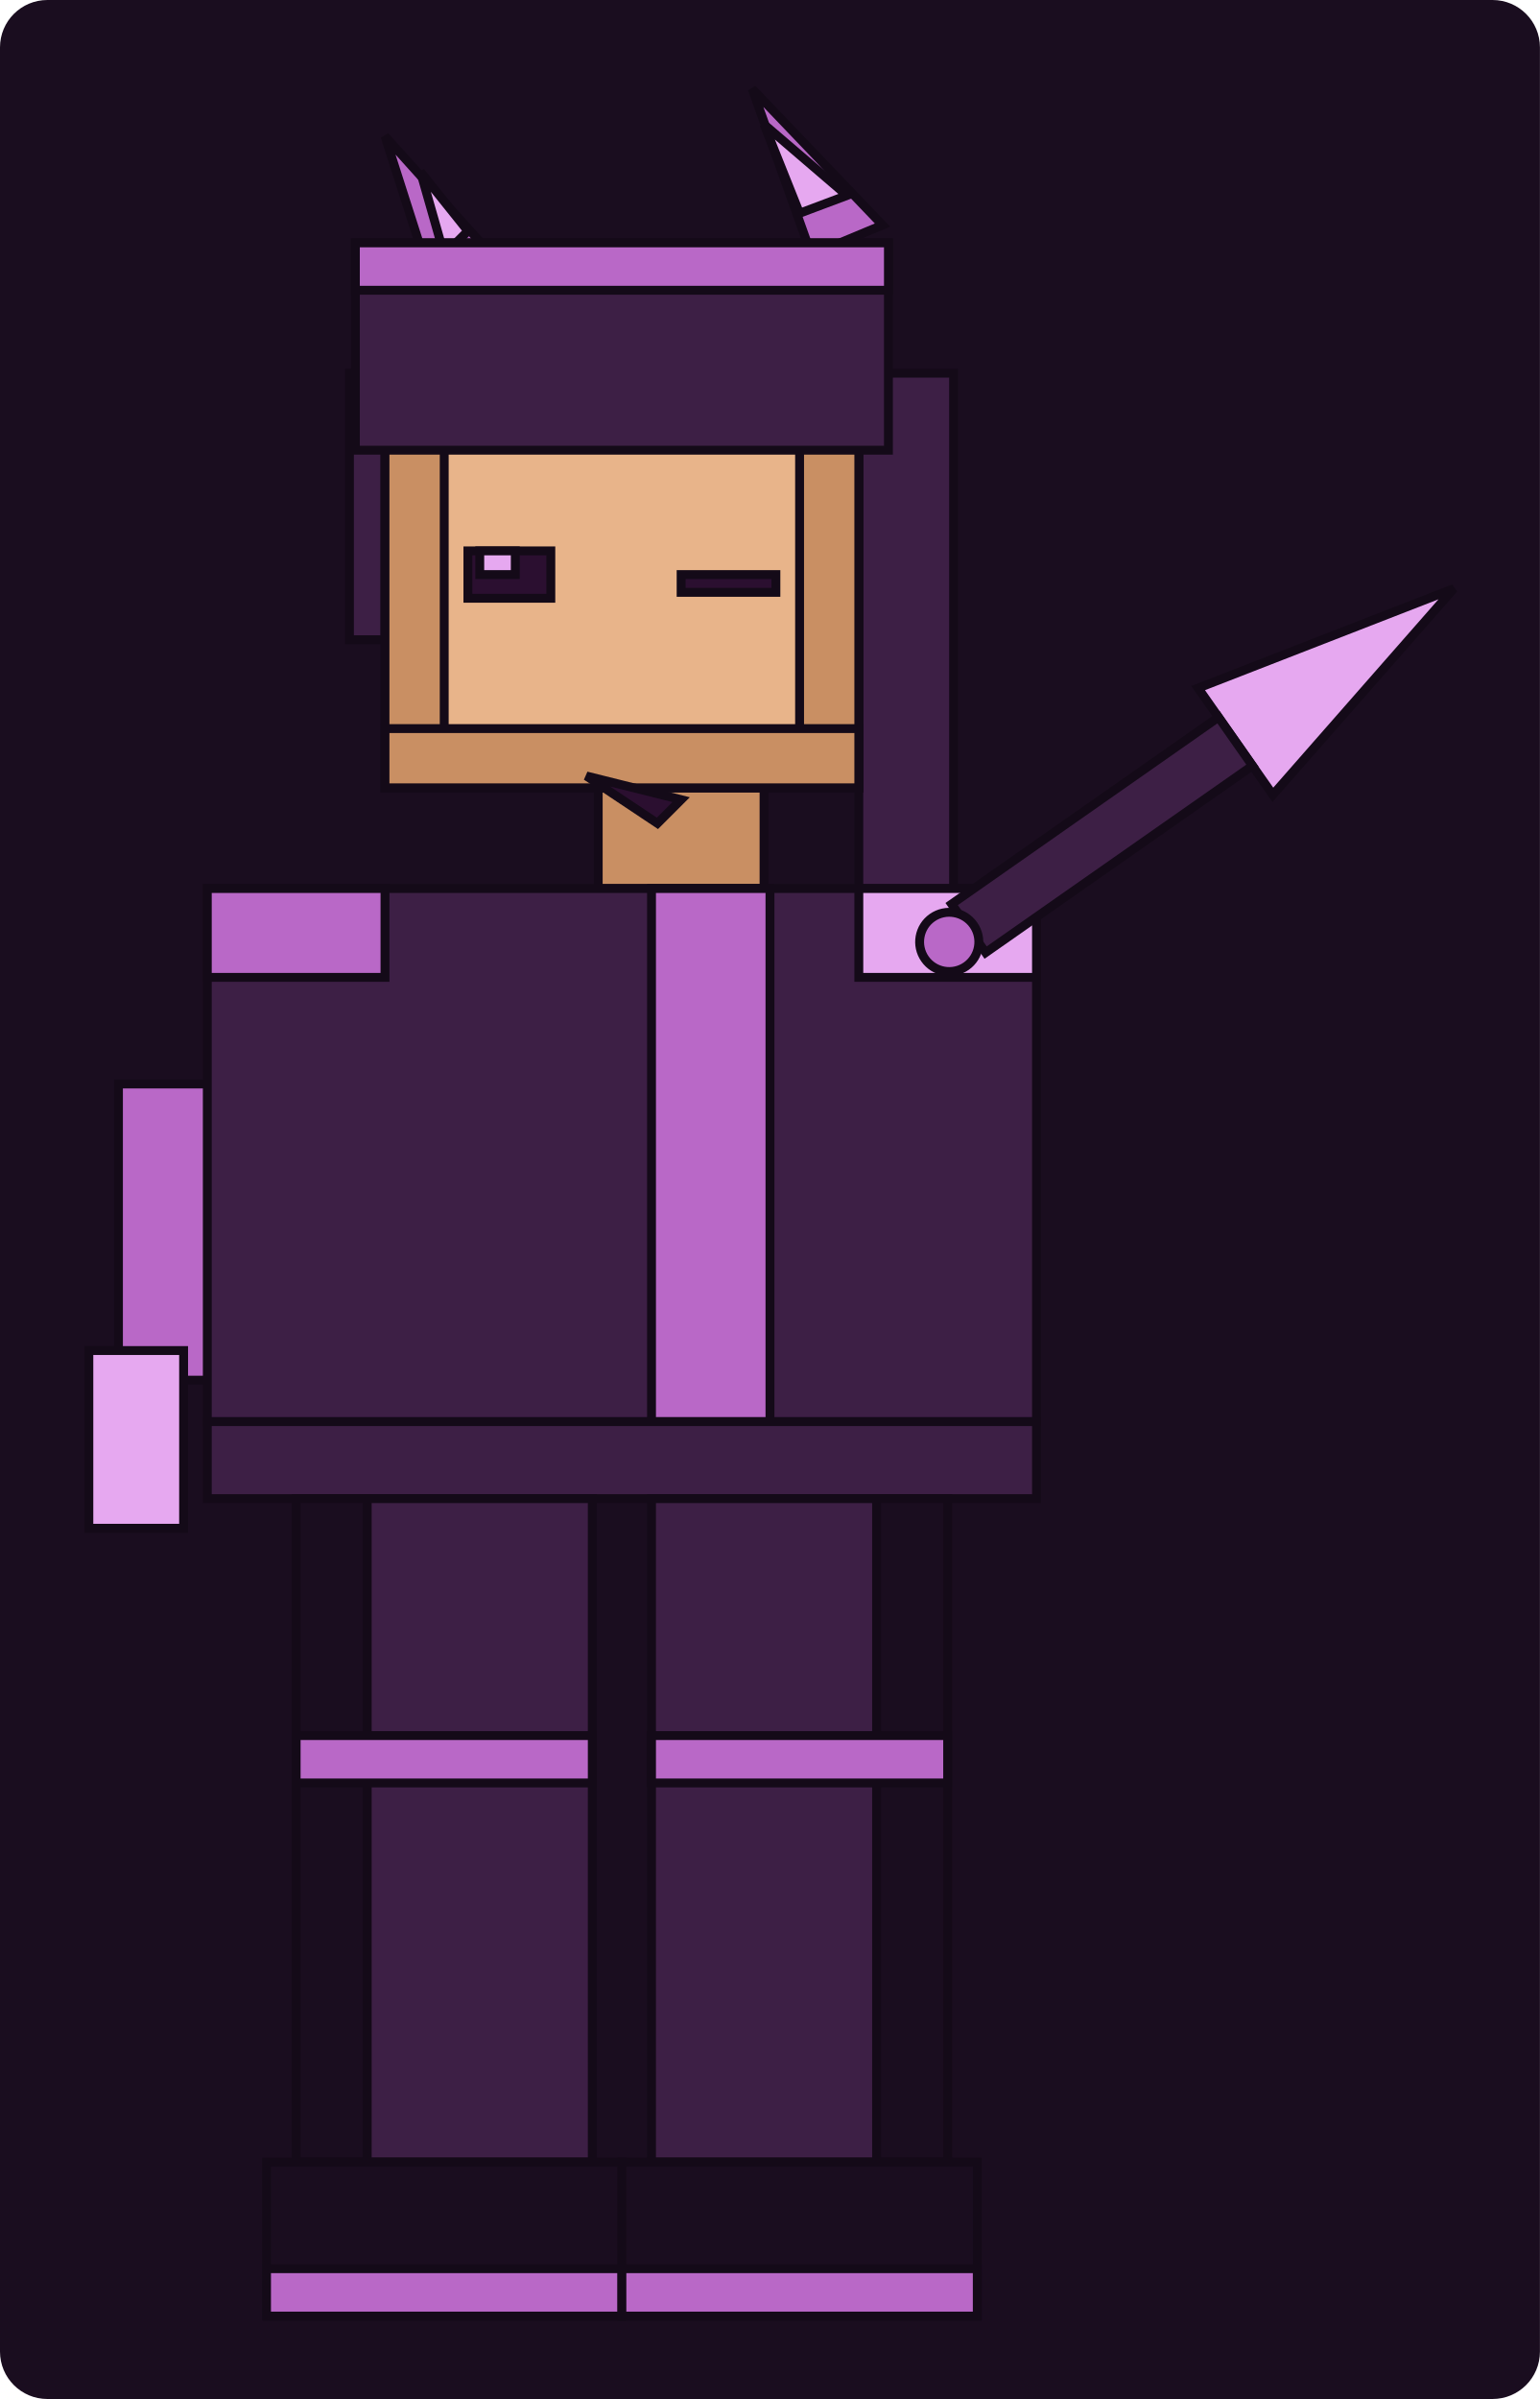
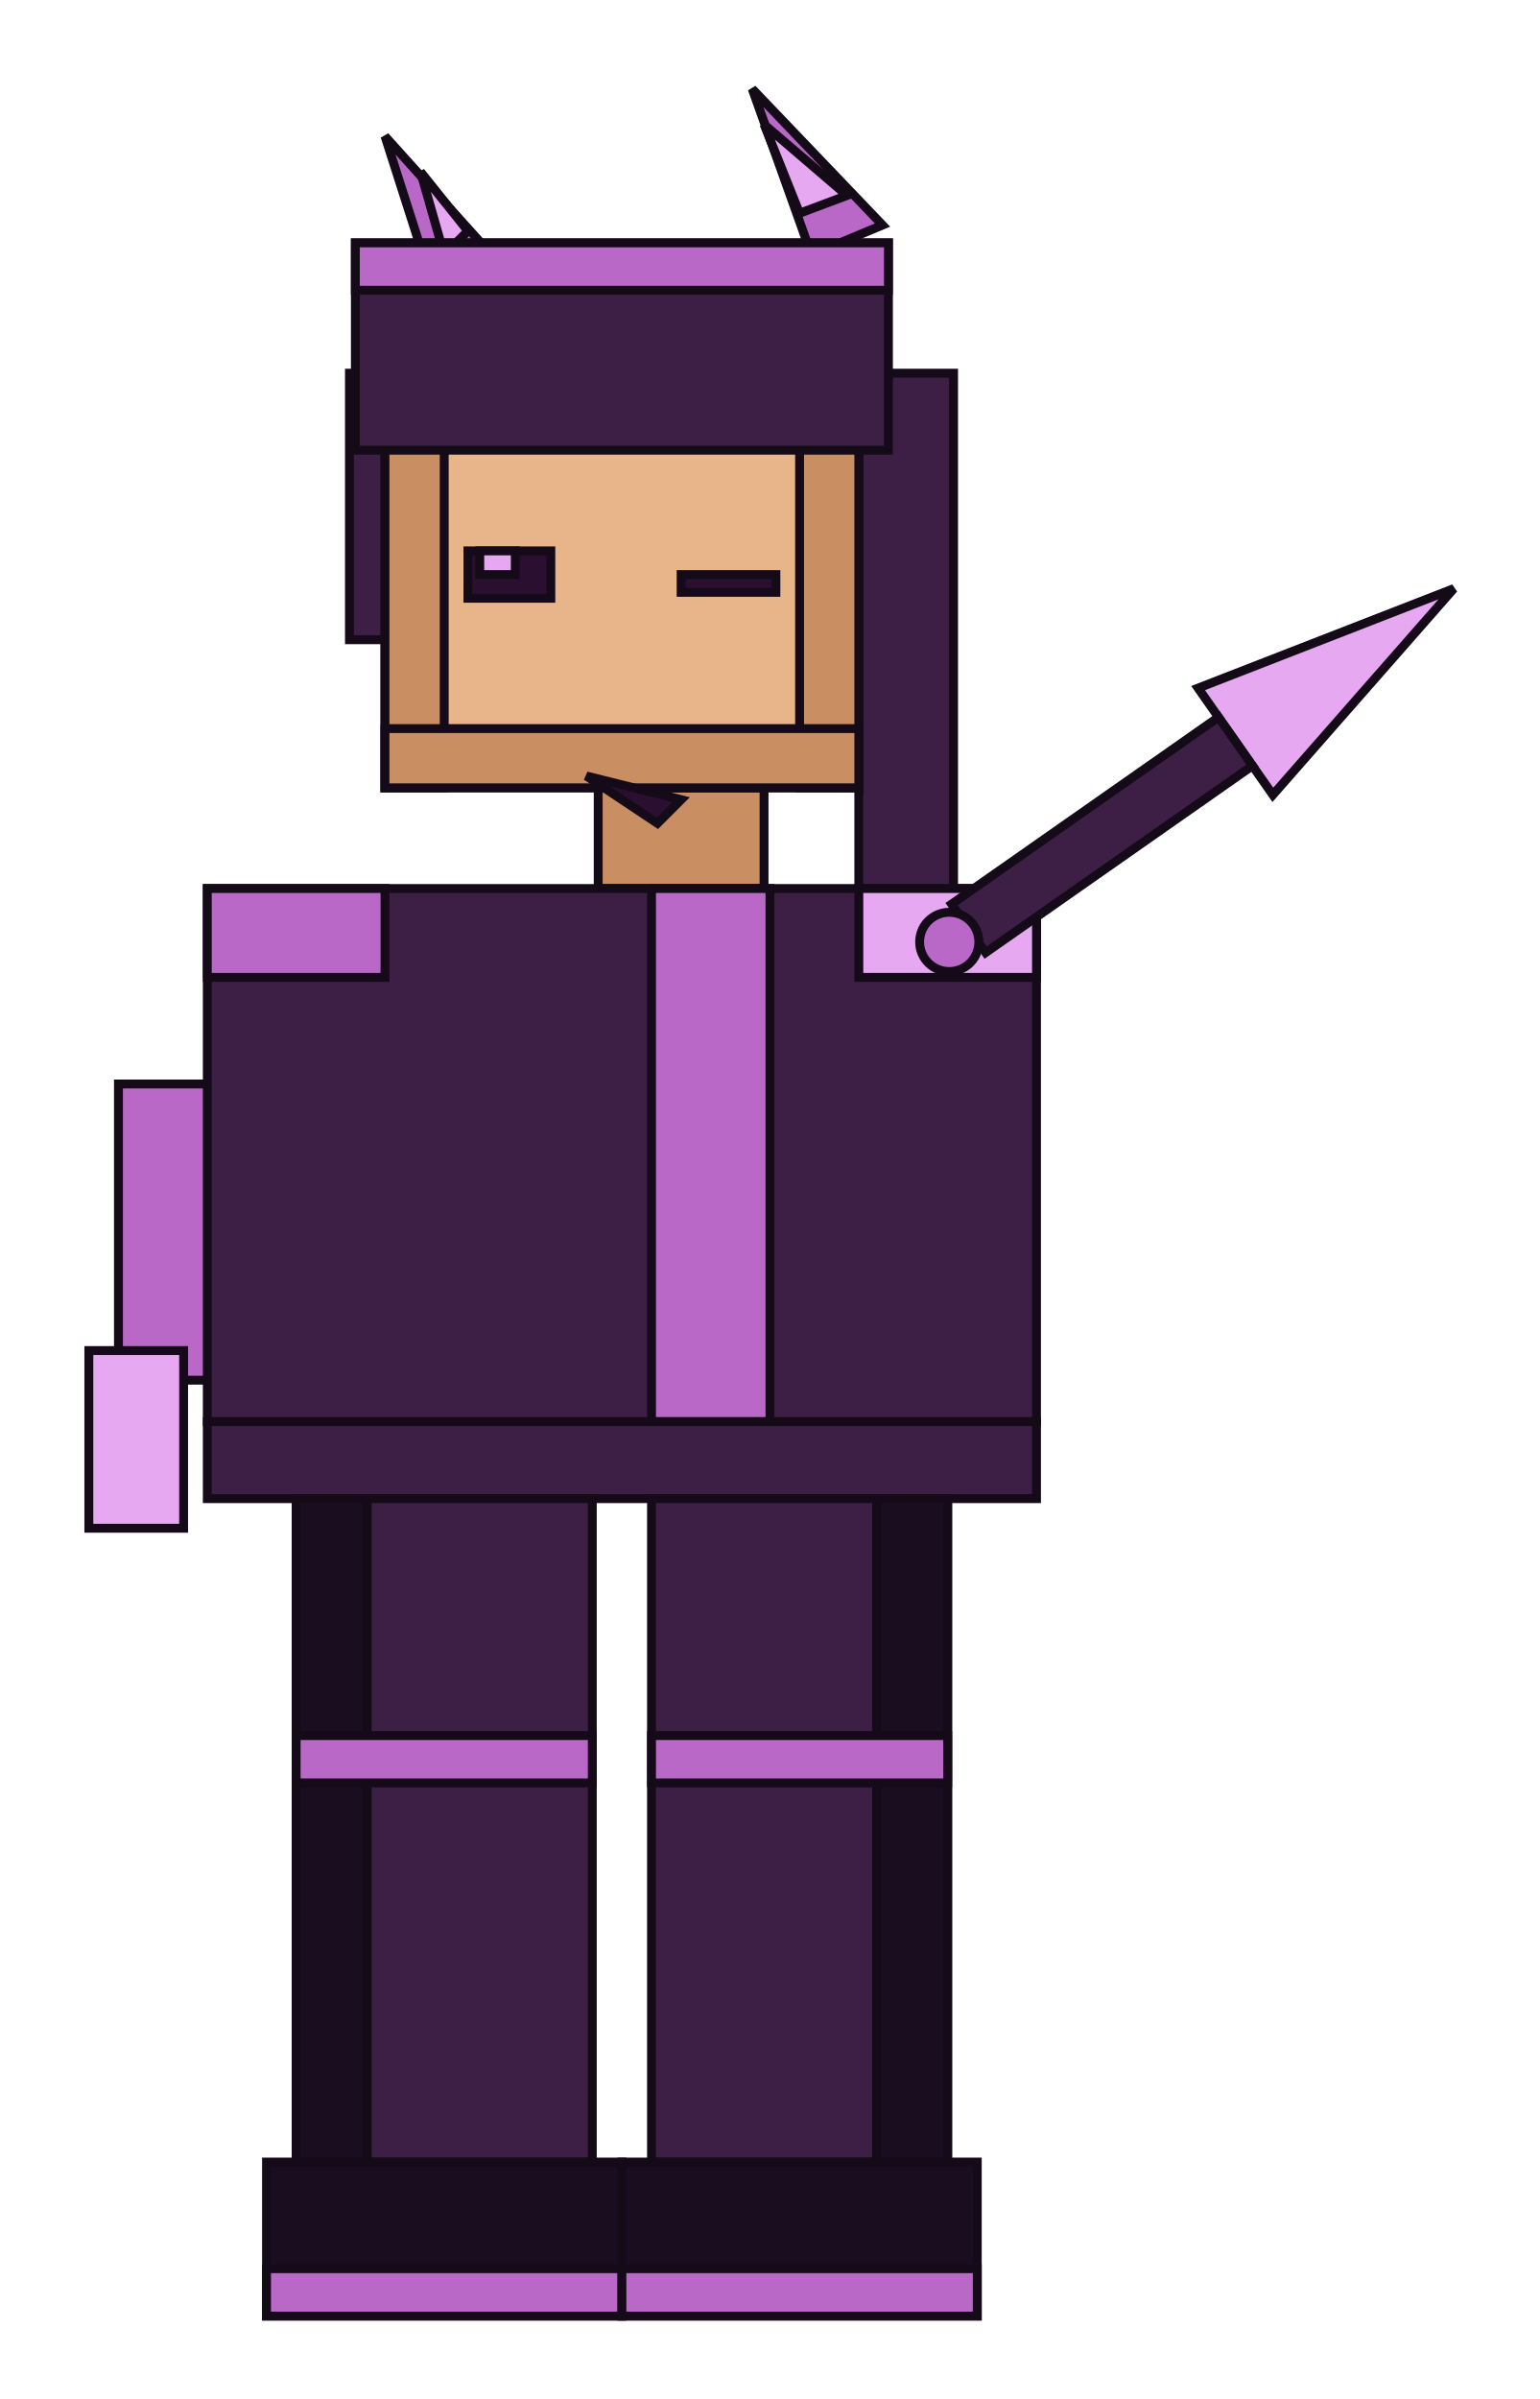
<svg width="100%" viewBox="0 0 260 405" role="img">
-   <rect x="0" y="0" width="260" height="405" rx="8" fill="#1A0D1F" />
  <g transform="translate(15,23)" stroke="#140A18" stroke-width="1.5">
    <rect x="5" y="160" width="22" height="50" fill="#B968C7" />
    <rect x="0" y="205" width="16" height="30" fill="#E6A8F0" />
    <rect x="130" y="40" width="16" height="90" fill="#3D1F45" />
    <rect x="138" y="130" width="12" height="60" fill="#3D1F45" />
    <rect x="44" y="40" width="14" height="45" fill="#3D1F45" />
    <polygon points="58,25 50,0 68,20" fill="#B968C7" />
    <polygon points="60,20 56,6 64,16" fill="#E6A8F0" />
    <polygon points="122,20 112,-8 134,15" fill="#B968C7" />
    <polygon points="120,13 114,-2 128,10" fill="#E6A8F0" />
    <rect x="86" y="110" width="28" height="17" fill="#C98F63" />
    <rect x="50" y="40" width="80" height="70" fill="#E8B48A" />
    <rect x="50" y="40" width="10" height="70" fill="#C98F63" />
    <rect x="120" y="40" width="10" height="70" fill="#C98F63" />
    <rect x="50" y="100" width="80" height="10" fill="#C98F63" />
    <rect x="45" y="18" width="90" height="35" fill="#3D1F45" />
    <rect x="45" y="18" width="90" height="8" fill="#B968C7" />
    <rect x="64" y="70" width="14" height="8" fill="#2B0F30" />
    <rect x="66" y="70" width="6" height="4" fill="#E6A8F0" />
    <rect x="100" y="74" width="16" height="3" fill="#2B0F30" />
    <polygon points="84,108 100,112 96,116" fill="#2B0F30" />
    <rect x="20" y="127" width="140" height="90" fill="#3D1F45" />
    <rect x="20" y="127" width="30" height="15" fill="#B968C7" />
    <rect x="130" y="127" width="30" height="15" fill="#E6A8F0" />
    <rect x="95" y="127" width="20" height="90" fill="#B968C7" />
    <rect x="20" y="217" width="140" height="13" fill="#3D1F45" />
    <rect x="35" y="230" width="50" height="112" fill="#3D1F45" />
    <rect x="35" y="230" width="12" height="112" fill="#1A0D1F" />
    <rect x="95" y="230" width="50" height="112" fill="#3D1F45" />
    <rect x="133" y="230" width="12" height="112" fill="#1A0D1F" />
    <rect x="35" y="270" width="50" height="8" fill="#B968C7" />
    <rect x="95" y="270" width="50" height="8" fill="#B968C7" />
    <rect x="30" y="342" width="60" height="26" fill="#1A0D1F" />
    <rect x="90" y="342" width="60" height="26" fill="#1A0D1F" />
    <rect x="30" y="360" width="60" height="8" fill="#B968C7" />
    <rect x="90" y="360" width="60" height="8" fill="#B968C7" />
    <g transform="rotate(55 151 132)">
      <polygon points="140,80 162,80 151,35" fill="#E6A8F0" />
      <rect x="146" y="80" width="10" height="55" fill="#3D1F45" />
      <circle cx="151" cy="139" r="5" fill="#B968C7" />
    </g>
  </g>
</svg>
